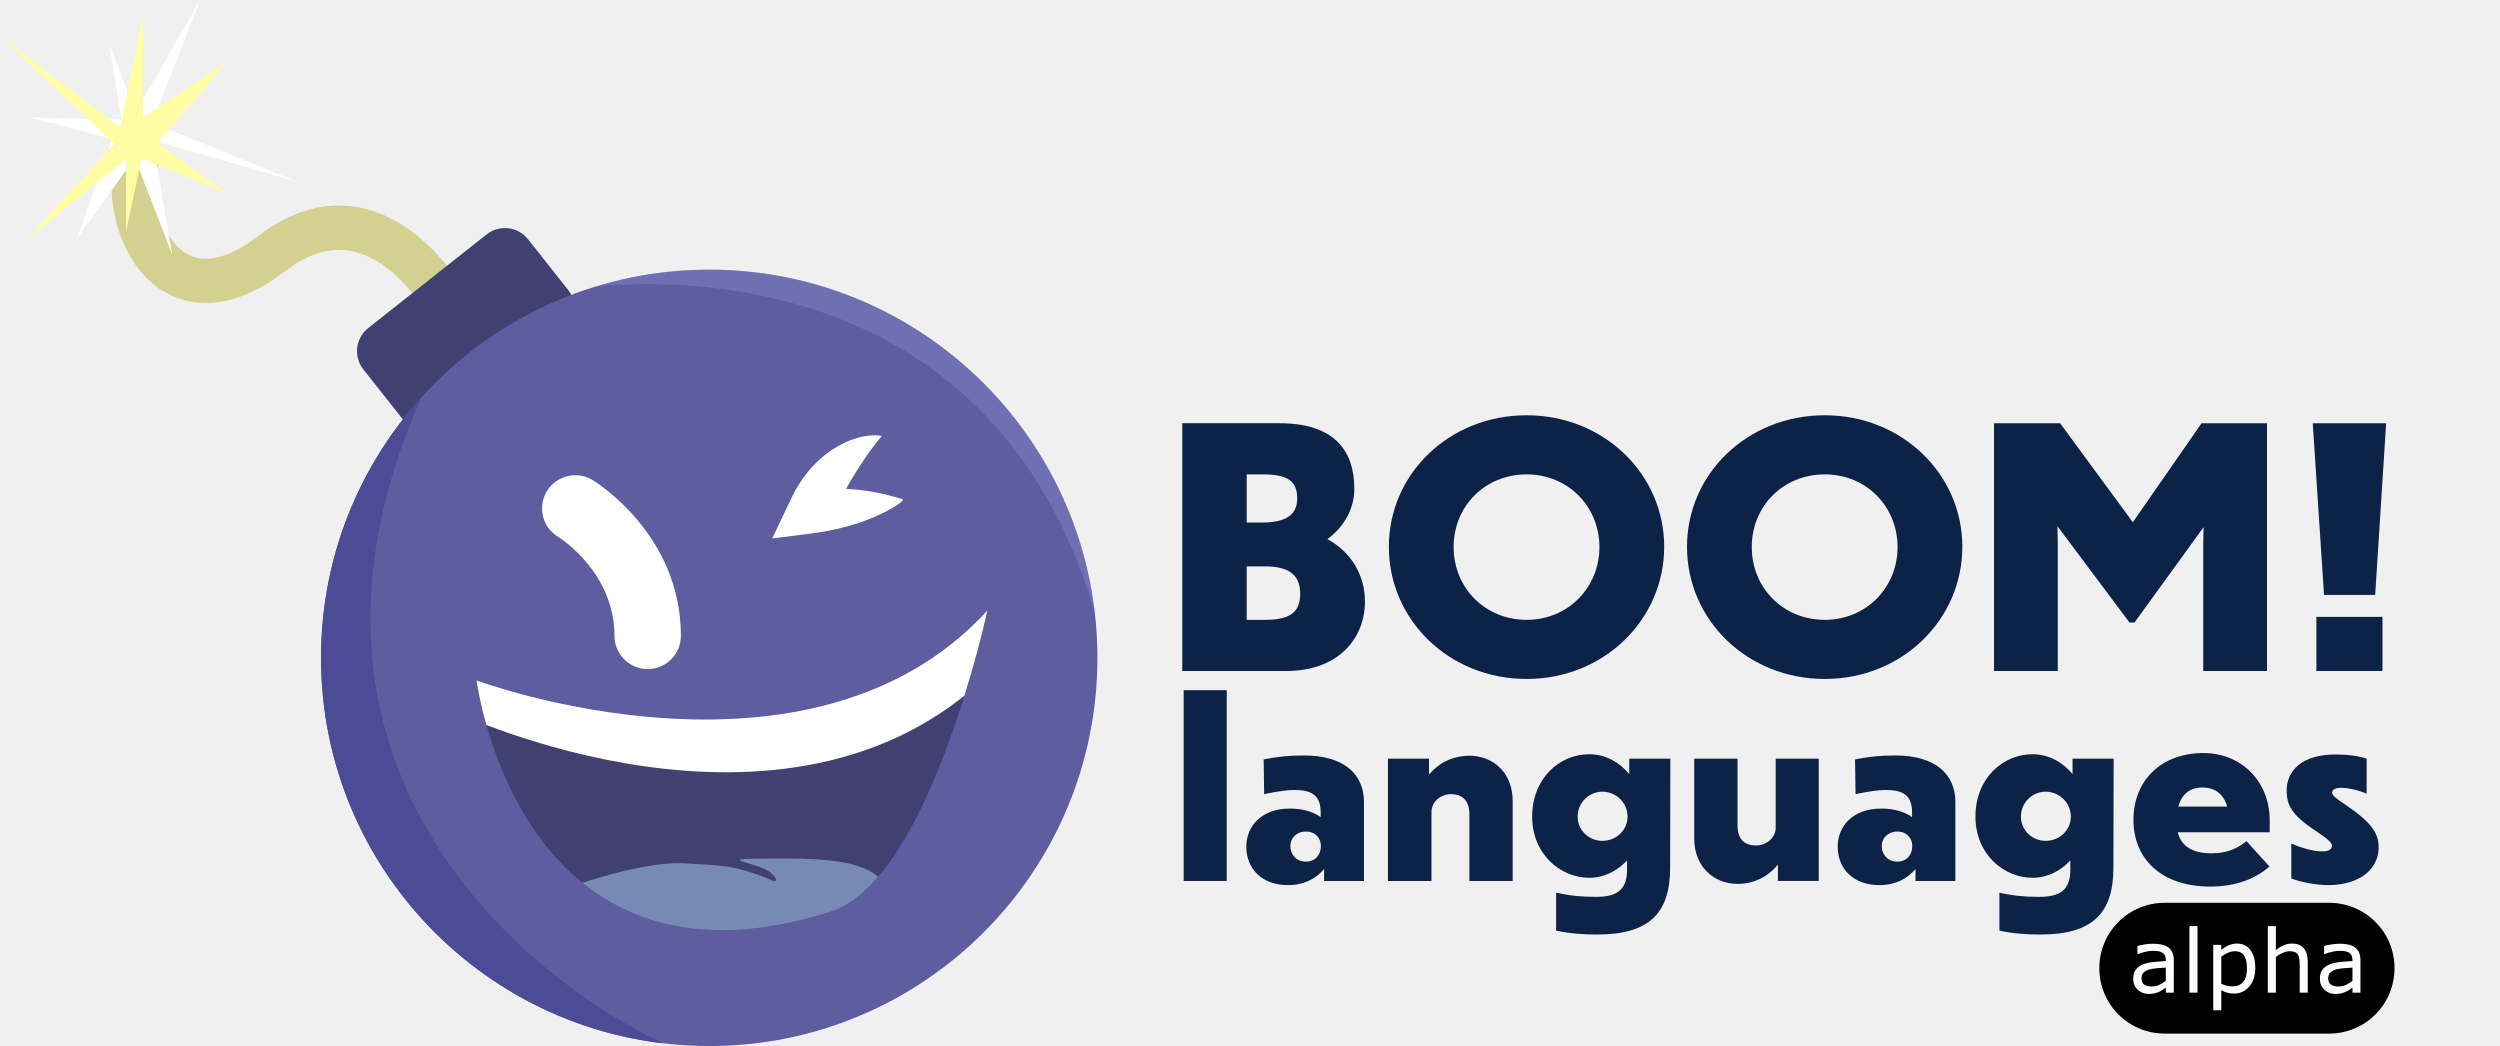
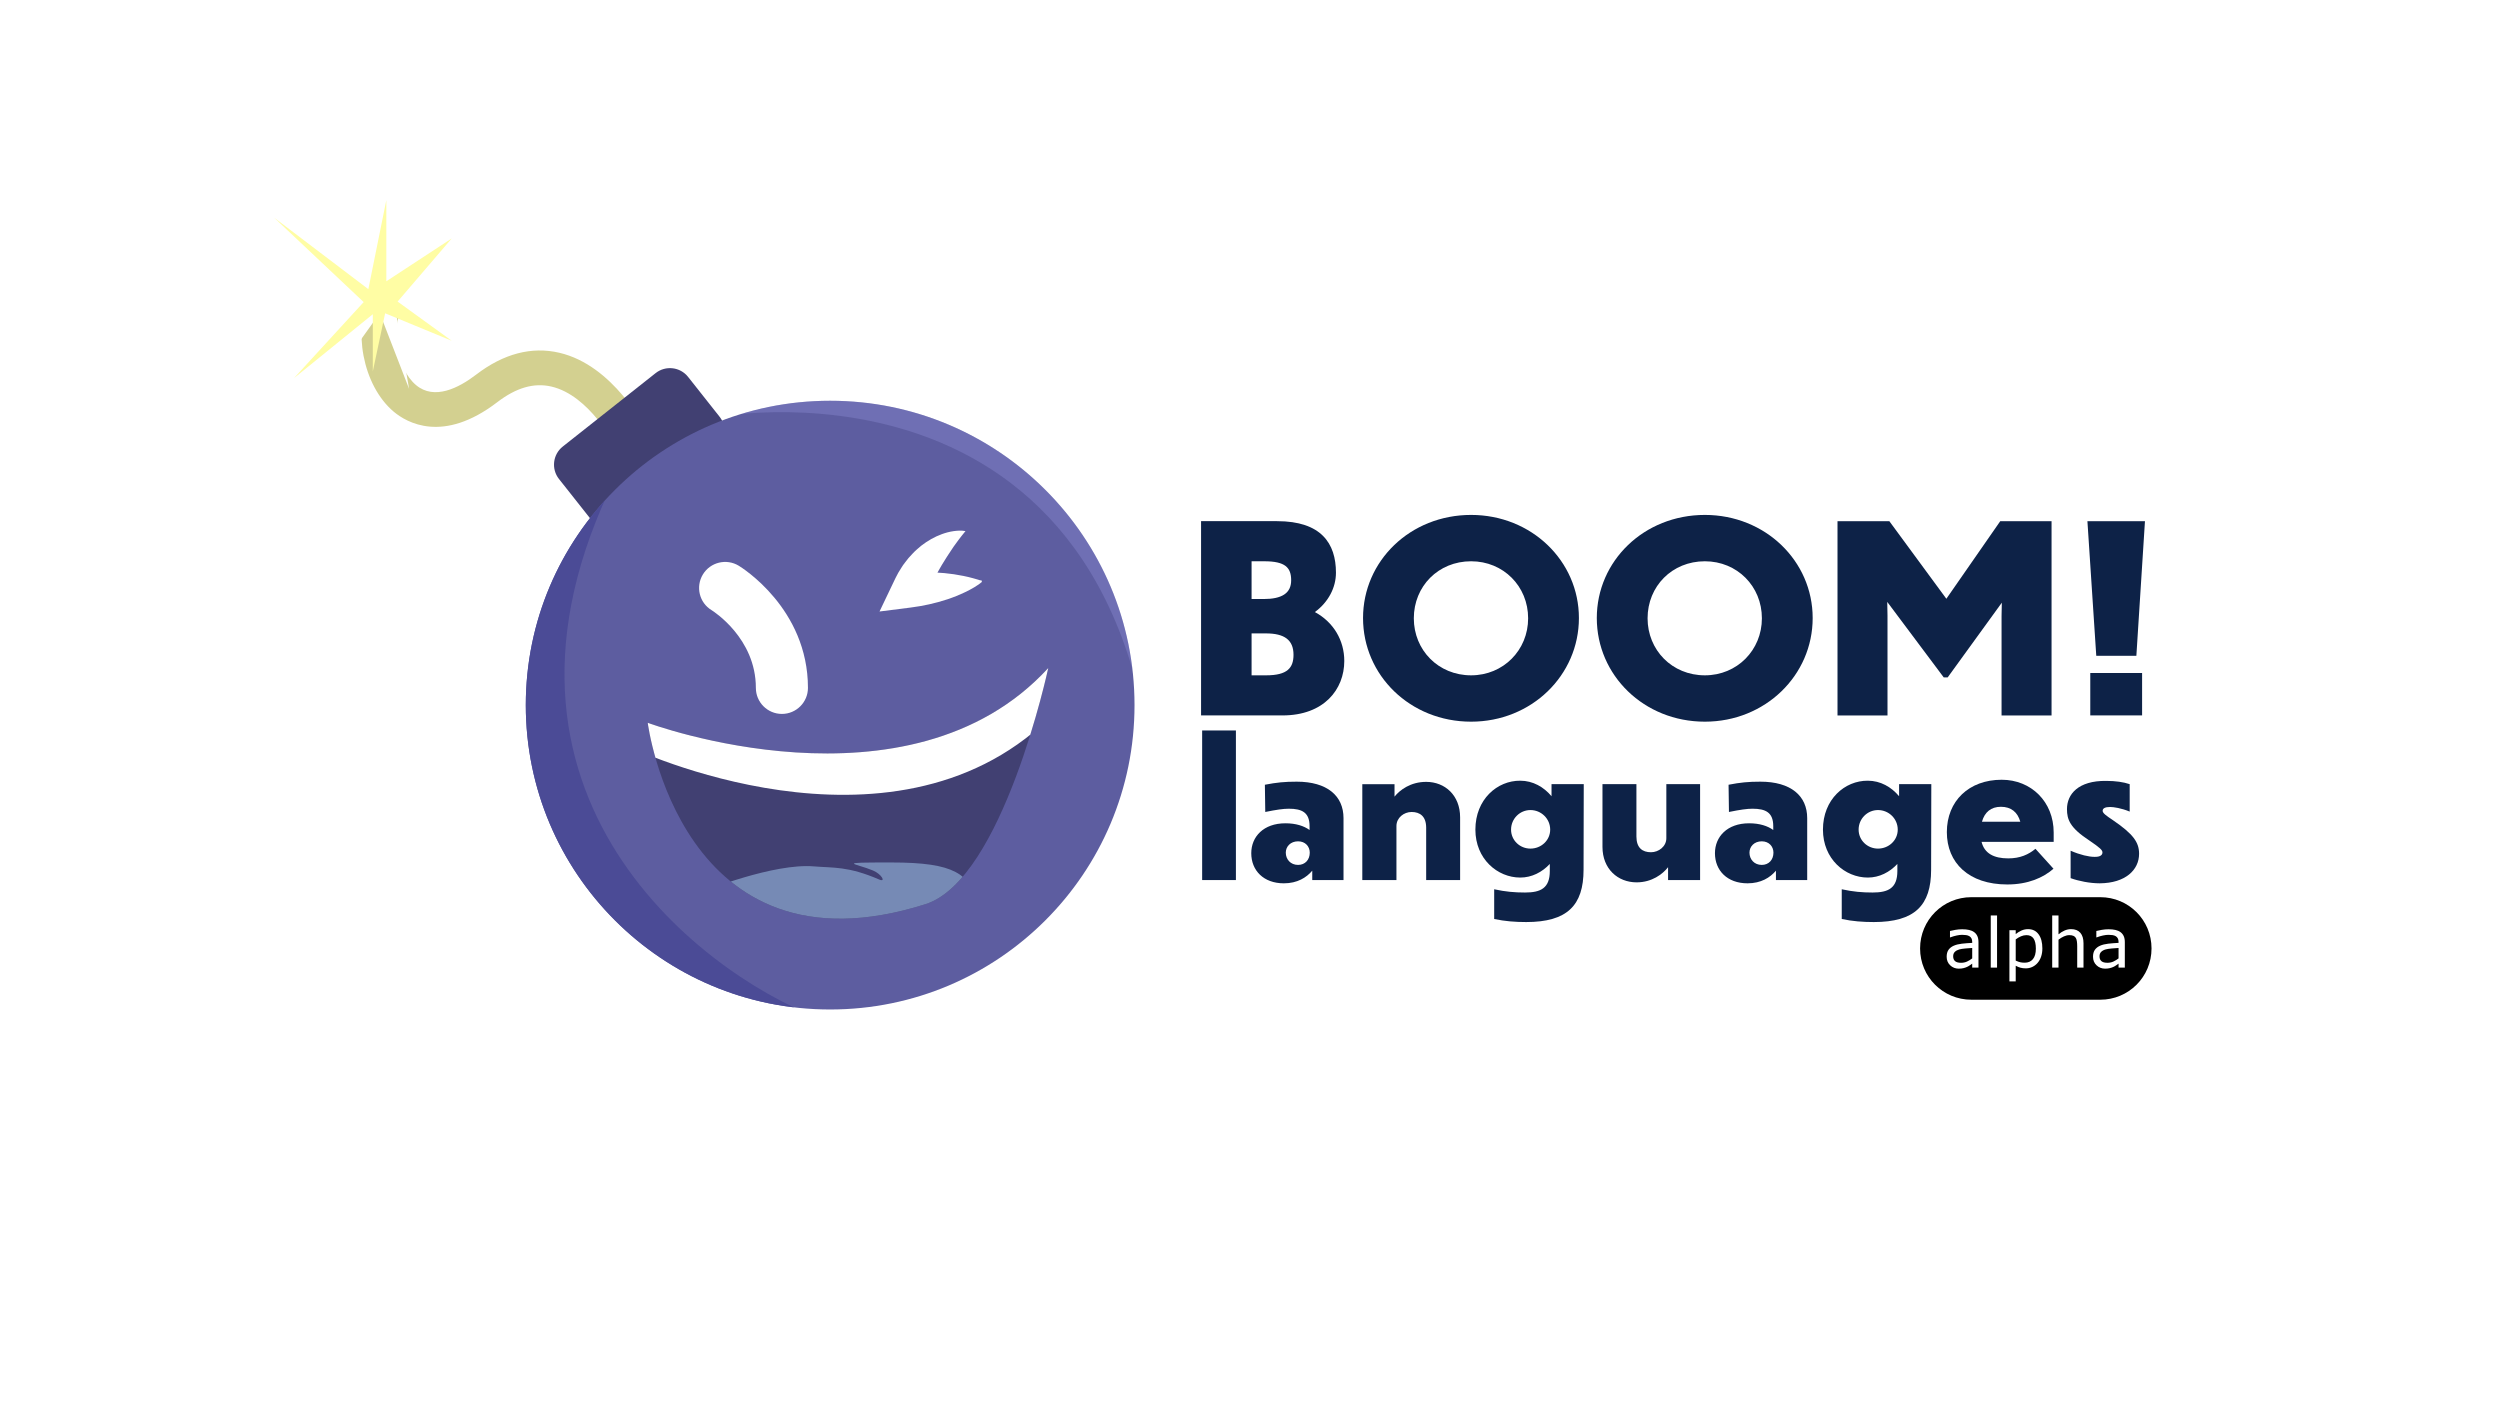
- <svg xmlns="http://www.w3.org/2000/svg" width="1505.4" height="629.85" version="1.1" viewBox="0 0 1505.4 629.85" xml:space="preserve">
-   <defs>
+ <svg xmlns="http://www.w3.org/2000/svg" width="1920" height="1080" version="1.1" viewBox="0 0 1920 1080" xml:space="preserve" id="svg46">
+   <defs id="defs7">
    <clipPath id="clipPath18">
-       <path d="m0 1080h1920v-1080h-1920z" />
+       <path d="M 0,1080 H 1920 V 0 H 0 Z" id="path1" />
    </clipPath>
    <clipPath id="clipPath42">
-       <path d="m460.63 520.64c0-96.828 78.495-175.32 175.32-175.32 96.83 0 175.32 78.495 175.32 175.32 0 96.83-78.495 175.33-175.32 175.33-96.829 0-175.32-78.496-175.32-175.33" />
+       <path d="m 460.63,520.64 c 0,-96.828 78.495,-175.32 175.32,-175.32 96.83,0 175.32,78.495 175.32,175.32 0,96.83 -78.495,175.33 -175.32,175.33 -96.829,0 -175.32,-78.496 -175.32,-175.33" id="path2" />
    </clipPath>
    <clipPath id="clipPath54">
-       <path d="m460.63 520.64c0-96.828 78.495-175.32 175.32-175.32 96.83 0 175.32 78.495 175.32 175.32 0 96.83-78.495 175.33-175.32 175.33-96.829 0-175.32-78.496-175.32-175.33" />
+       <path d="m 460.63,520.64 c 0,-96.828 78.495,-175.32 175.32,-175.32 96.83,0 175.32,78.495 175.32,175.32 0,96.83 -78.495,175.33 -175.32,175.33 -96.829,0 -175.32,-78.496 -175.32,-175.33" id="path3" />
    </clipPath>
    <clipPath id="clipPath62">
-       <path d="m572.25 734.76h309.6v-398.34h-309.6z" />
+       <path d="m 572.25,734.76 h 309.6 V 336.42 h -309.6 z" id="path4" />
    </clipPath>
    <clipPath id="clipPath78">
-       <path d="m0 1080h1920v-1080h-1920z" />
+       <path d="M 0,1080 H 1920 V 0 H 0 Z" id="path5" />
    </clipPath>
    <clipPath id="clipPath106">
-       <path d="m530.87 510.46s18.952-149.19 159.98-104.48c44.62 14.147 70.739 136.04 70.739 136.04-80.329-87.608-230.72-31.56-230.72-31.56" />
+       <path d="m 530.87,510.46 c 0,0 18.952,-149.19 159.98,-104.48 44.62,14.147 70.739,136.04 70.739,136.04 -80.329,-87.608 -230.72,-31.56 -230.72,-31.56" id="path6" />
    </clipPath>
    <clipPath id="clipPath122">
-       <path d="m0 1080h1920v-1080h-1920z" />
+       <path d="M 0,1080 H 1920 V 0 H 0 Z" id="path7" />
    </clipPath>
  </defs>
-   <g transform="matrix(1.3333 0 0 -1.3333 -420.85 1090.3)">
-     <g clip-path="url(#clipPath18)">
-       <g transform="translate(1382 651.33)">
-         <path d="m0 0h-765.2c-34.631 0-62.705-28.075-62.705-62.706v-145.68c0-34.632 28.074-62.706 62.705-62.706h765.2c34.632 0 62.706 28.074 62.706 62.706v145.68c0 34.631-28.074 62.706-62.706 62.706" fill-opacity="0" />
+   <rect style="fill:#ffffff;stroke-width:12" id="rect1" width="1960.37" height="1126.506" x="-19.329" y="-25.62" />
+   <g transform="matrix(1.3333,0,0,-1.3333,-210.3546,1235.702)" id="g46">
+     <g clip-path="url(#clipPath18)" id="g12">
+       <g transform="translate(1382,651.33)" id="g8">
+         <path d="m 0,0 h -765.2 c -34.631,0 -62.705,-28.075 -62.705,-62.706 v -145.68 c 0,-34.632 28.074,-62.706 62.705,-62.706 H 0 c 34.632,0 62.706,28.074 62.706,62.706 v 145.68 C 62.706,-28.075 34.632,0 0,0" fill-opacity="0" id="path8" />
      </g>
-       <g transform="translate(512.04 670.05)">
-         <path d="m0 0c-0.144 0.289-14.627 28.976-36.668 34.087-10.033 2.326-20.237-0.624-31.195-9.02-31.231-23.931-52.116-11.771-59.646-5.432-17.815 14.998-24.053 47.723-13.087 68.659l17.717-9.28c-5.95-11.359-3.258-34.39 8.251-44.079 10.539-8.872 24.632-1.631 34.601 6.007 15.81 12.113 31.952 16.353 47.976 12.605 31.277-7.319 49.238-43.176 49.988-44.699z" fill="#d3d090" />
+       <g transform="translate(512.04,670.05)" id="g9">
+         <path d="m 0,0 c -0.144,0.289 -14.627,28.976 -36.668,34.087 -10.033,2.326 -20.237,-0.624 -31.195,-9.02 -31.231,-23.931 -52.116,-11.771 -59.646,-5.432 -17.815,14.998 -24.053,47.723 -13.087,68.659 l 17.717,-9.28 c -5.95,-11.359 -3.258,-34.39 8.251,-44.079 10.539,-8.872 24.632,-1.631 34.601,6.007 15.81,12.113 31.952,16.353 47.976,12.605 C -0.774,46.228 17.187,10.371 17.937,8.848 Z" fill="#d3d090" id="path9" />
      </g>
-       <g transform="translate(535.42 711.88)">
-         <path d="m0 0-53.479-42.294c-5.766-4.56-6.744-12.932-2.184-18.699l18.126-22.919c4.561-5.767 12.933-6.744 18.699-2.184l53.479 42.294c5.766 4.561 6.744 12.932 2.183 18.698l-18.126 22.92c-4.56 5.767-12.931 6.744-18.698 2.184" fill="#414072" />
+       <g transform="translate(535.42,711.88)" id="g10">
+         <path d="m 0,0 -53.479,-42.294 c -5.766,-4.56 -6.744,-12.932 -2.184,-18.699 l 18.126,-22.919 c 4.561,-5.767 12.933,-6.744 18.699,-2.184 l 53.479,42.294 c 5.766,4.561 6.744,12.932 2.183,18.698 L 18.698,-2.184 C 14.138,3.583 5.767,4.56 0,0" fill="#414072" id="path10" />
      </g>
-       <g transform="translate(811.27 520.64)">
-         <path d="m0 0c0 96.83-78.495 175.32-175.32 175.32-96.829 0-175.32-78.495-175.32-175.32 0-96.829 78.495-175.32 175.32-175.32 96.83 0 175.32 78.495 175.32 175.32" fill="#5d5da0" />
+       <g transform="translate(811.27,520.64)" id="g11">
+         <path d="m 0,0 c 0,96.83 -78.495,175.32 -175.32,175.32 -96.829,0 -175.32,-78.495 -175.32,-175.32 0,-96.829 78.495,-175.32 175.32,-175.32 C -78.49,-175.32 0,-96.825 0,0" fill="#5d5da0" id="path11" />
      </g>
    </g>
-     <g clip-path="url(#clipPath42)">
-       <g transform="translate(494.46 653.54)">
-         <path d="m0 0c-117.04-109.99-431.76-467.3 138.86-327.86 6.703 1.638 7.109 11.03 0.564 13.212-61.586 20.531-210.14 122.76-125.54 304.6 4.05 8.705-6.889 16.621-13.886 10.046" fill="#4b4b96" />
+     <g clip-path="url(#clipPath42)" id="g14">
+       <g transform="translate(494.46,653.54)" id="g13">
+         <path d="m 0,0 c -117.04,-109.99 -431.76,-467.3 138.86,-327.86 6.703,1.638 7.109,11.03 0.564,13.212 -61.586,20.531 -210.14,122.76 -125.54,304.6 4.05,8.705 -6.889,16.621 -13.886,10.046" fill="#4b4b96" id="path12" />
      </g>
    </g>
-     <g clip-path="url(#clipPath54)">
-       <g clip-path="url(#clipPath62)" opacity=".25">
-         <g transform="translate(572.25 686.78)">
-           <path d="m0 0s254.64 47.327 251.92-260.12c-2.72-307.44 57.68 269.3 57.68 269.3s-240.47 93.128-309.6-9.186" fill="#a5a5ef" />
+     <g clip-path="url(#clipPath54)" id="g17">
+       <g clip-path="url(#clipPath62)" opacity="0.25" id="g16">
+         <g transform="translate(572.25,686.78)" id="g15">
+           <path d="M 0,0 C 0,0 254.64,47.327 251.92,-260.12 249.2,-567.56 309.6,9.18 309.6,9.18 309.6,9.18 69.13,102.308 0,-0.006" fill="#a5a5ef" id="path14" />
        </g>
      </g>
    </g>
-     <g clip-path="url(#clipPath78)">
-       <g transform="translate(384.36 762.29)">
-         <path d="m0 0 21.631 55.415-29.061-50.799-11.914 30.74 5.484-33.809-41.476 0.896 37.221-9.789-15.922-45.169 26.201 36.618 16.895-43.594-8.874 51.577 65.517-18.8z" fill="#fff" />
+     <g clip-path="url(#clipPath78)" id="g23">
+       <g transform="translate(384.36,762.29)" id="g18">
+         <path d="M 0,0 21.631,55.415 -7.43,4.616 l -11.914,30.74 5.484,-33.809 -41.476,0.896 37.221,-9.789 -15.922,-45.169 26.201,36.618 16.895,-43.594 -8.874,51.577 65.517,-18.8 z" fill="#ffffff" id="path17" />
      </g>
-       <g transform="translate(367.25 752.79)">
-         <path d="m0 0-40.195-43.853 45.455 36.864v-32.968l7.105 33.506 38.349-15.824-31.169 22.578 31.169 36.364-37.662-24.676v46.754l-10.364-51.299-54.296 41.206z" fill="#fffda4" />
+       <g transform="translate(367.25,752.79)" id="g19">
+         <path d="M 0,0 -40.195,-43.853 5.26,-6.989 V -39.957 L 12.365,-6.451 50.714,-22.275 19.545,0.303 50.714,36.667 13.052,11.991 V 58.745 L 2.688,7.446 -51.608,48.652 Z" fill="#fffda4" id="path18" />
      </g>
-       <g transform="translate(608.16 515.57)">
-         <path d="m0 0c-8.284 0-15 6.716-15 15 0 28.571-24.446 44.106-25.487 44.753-7.09 4.285-9.325 13.482-5.04 20.572 4.285 7.091 13.546 9.341 20.636 5.055 1.629-0.984 39.891-24.632 39.891-70.38 0-8.284-6.716-15-15-15" fill="#fff" />
+       <g transform="translate(608.16,515.57)" id="g20">
+         <path d="m 0,0 c -8.284,0 -15,6.716 -15,15 0,28.571 -24.446,44.106 -25.487,44.753 -7.09,4.285 -9.325,13.482 -5.04,20.572 4.285,7.091 13.546,9.341 20.636,5.055 C -23.262,84.396 15,60.748 15,15 15,6.716 8.284,0 0,0" fill="#ffffff" id="path19" />
      </g>
-       <g transform="translate(713.91 620.88)">
-         <path d="m0 0c-1.495-1.776-2.781-3.464-4.034-5.104-0.608-0.848-1.233-1.615-1.793-2.467l-0.873-1.19c-0.279-0.409-0.54-0.837-0.825-1.223-2.194-3.209-4.165-6.331-6.038-9.411-0.869-1.612-1.846-3.073-2.661-4.674-0.426-0.783-0.889-1.526-1.302-2.311-0.41-0.79-0.806-1.583-1.239-2.348-0.879-1.517-1.574-3.174-2.438-4.704-0.781-1.59-1.524-3.214-2.355-4.787l-10.148 14.017c7.092 0.621 14.276 0.668 21.522 6e-3 3.624-0.327 7.273-0.872 10.946-1.619 1.837-0.378 3.679-0.8 5.532-1.314 0.923-0.236 1.856-0.527 2.778-0.793 0.445-0.151 0.959-0.265 1.299-0.412 5e-3 -0.014 0.035-0.018 9e-3 -0.046-3e-3 -0.012-4e-3 -0.016-0.066-0.072-0.031-0.033-0.022-0.026-0.077-0.095-0.081-0.101-0.13-0.248-0.127-0.374-0.022-0.16 0.096-0.397 0.188-0.466 0.035-0.032 0.076-0.06 0.119-0.081 0.108-0.046 0.061-0.014 0.099-0.022 0.037 6e-3 8e-3 0.027 0.01 0.042-0.051 0.072-0.16 0.135-0.257 0.206-0.205 0.14-0.428 0.272-0.651 0.402 0.225 0.129 0.449 0.257 0.692 0.374 0.125 0.058 0.24 0.109 0.409 0.144 0.057 3e-3 0.085 0.016 0.175 4e-3 0.063-0.018 0.045 0.01 0.175-0.053 0.055-0.028 0.108-0.064 0.154-0.104 0.101-0.08 0.222-0.332 0.207-0.504-3e-3 -0.138-0.059-0.297-0.146-0.411-0.064-0.08-0.067-0.08-0.108-0.122l-0.138-0.115-0.144-0.113c-0.512-0.424-0.886-0.679-1.319-0.997-0.84-0.578-1.678-1.134-2.525-1.626-1.689-1.023-3.396-1.909-5.109-2.739-3.428-1.647-6.887-3.036-10.372-4.19-6.975-2.309-14.018-3.837-21.16-4.744l-17.93-2.276 7.781 16.293c0.97 2.032 1.915 4.075 3.029 6.041 0.59 0.97 1.173 1.943 1.791 2.894l0.916 1.43 1.026 1.369c0.682 0.915 1.398 1.803 2.103 2.694 0.725 0.877 1.539 1.698 2.314 2.534 1.531 1.683 3.329 3.161 5.06 4.63 3.64 2.803 7.637 5.147 11.955 6.697 2.141 0.792 4.379 1.364 6.646 1.702 2.265 0.322 4.592 0.458 6.9 0.028" fill="#fff" />
+       <g transform="translate(713.91,620.88)" id="g21">
+         <path d="M 0,0 C -1.495,-1.776 -2.781,-3.464 -4.034,-5.104 -4.642,-5.952 -5.267,-6.719 -5.827,-7.571 L -6.7,-8.761 c -0.279,-0.409 -0.54,-0.837 -0.825,-1.223 -2.194,-3.209 -4.165,-6.331 -6.038,-9.411 -0.869,-1.612 -1.846,-3.073 -2.661,-4.674 -0.426,-0.783 -0.889,-1.526 -1.302,-2.311 -0.41,-0.79 -0.806,-1.583 -1.239,-2.348 -0.879,-1.517 -1.574,-3.174 -2.438,-4.704 -0.781,-1.59 -1.524,-3.214 -2.355,-4.787 l -10.148,14.017 c 7.092,0.621 14.276,0.668 21.522,0.006 3.624,-0.327 7.273,-0.872 10.946,-1.619 1.837,-0.378 3.679,-0.8 5.532,-1.314 0.923,-0.236 1.856,-0.527 2.778,-0.793 0.445,-0.151 0.959,-0.265 1.299,-0.412 0.005,-0.014 0.035,-0.018 0.009,-0.046 -0.003,-0.012 -0.004,-0.016 -0.066,-0.072 -0.031,-0.033 -0.022,-0.026 -0.077,-0.095 -0.081,-0.101 -0.13,-0.248 -0.127,-0.374 -0.022,-0.16 0.096,-0.397 0.188,-0.466 0.035,-0.032 0.076,-0.06 0.119,-0.081 0.108,-0.046 0.061,-0.014 0.099,-0.022 0.037,0.006 0.008,0.027 0.01,0.042 -0.051,0.072 -0.16,0.135 -0.257,0.206 -0.205,0.14 -0.428,0.272 -0.651,0.402 0.225,0.129 0.449,0.257 0.692,0.374 0.125,0.058 0.24,0.109 0.409,0.144 0.057,0.003 0.085,0.016 0.175,0.004 0.063,-0.018 0.045,0.01 0.175,-0.053 0.055,-0.028 0.108,-0.064 0.154,-0.104 0.101,-0.08 0.222,-0.332 0.207,-0.504 C 9.427,-29.117 9.371,-29.276 9.284,-29.39 9.22,-29.47 9.217,-29.47 9.176,-29.512 L 9.038,-29.627 8.894,-29.74 c -0.512,-0.424 -0.886,-0.679 -1.319,-0.997 -0.84,-0.578 -1.678,-1.134 -2.525,-1.626 -1.689,-1.023 -3.396,-1.909 -5.109,-2.739 -3.428,-1.647 -6.887,-3.036 -10.372,-4.19 -6.975,-2.309 -14.018,-3.837 -21.16,-4.744 l -17.93,-2.276 7.781,16.293 c 0.97,2.032 1.915,4.075 3.029,6.041 0.59,0.97 1.173,1.943 1.791,2.894 l 0.916,1.43 1.026,1.369 c 0.682,0.915 1.398,1.803 2.103,2.694 0.725,0.877 1.539,1.698 2.314,2.534 1.531,1.683 3.329,3.161 5.06,4.63 3.64,2.803 7.637,5.147 11.955,6.697 2.141,0.792 4.379,1.364 6.646,1.702 C -4.635,0.294 -2.308,0.43 0,0" fill="#ffffff" id="path20" />
      </g>
-       <g transform="translate(530.87 510.46)">
-         <path d="m 0,0 c 0,0 150.39,-56.048 230.718,31.56 0,0 -26.119,-121.889 -70.739,-136.037 C 18.951,-149.193 0,0 0,0" fill="#414072" />
+       <g transform="translate(530.87,510.46)" id="g22">
+         <path d="m 0,0 c 0,0 150.39,-56.048 230.718,31.56 0,0 -26.119,-121.889 -70.739,-136.037 C 18.951,-149.193 0,0 0,0" fill="#414072" id="path21" />
      </g>
    </g>
-     <g clip-path="url(#clipPath106)">
-       <g transform="translate(521 496.31)">
-         <path d="m0 0s149.17-71.283 240.59 16.324l5.442 46.707-254.66-28.771z" fill="#fff" />
+     <g clip-path="url(#clipPath106)" id="g26">
+       <g transform="translate(521,496.31)" id="g24">
+         <path d="M 0,0 C 0,0 149.17,-71.283 240.59,16.324 L 246.032,63.031 -8.628,34.26 Z" fill="#ffffff" id="path23" />
      </g>
-       <g transform="translate(563.52 413.6)">
-         <path d="m0 0s39.94 16.123 63.122 14.147c11.058-0.942 19.588 0.212 37.569-7.571 4.037-1.748 1.438 3.079-3.55 5.19-10.114 4.277-22.669 4.642 10.378 4.642 37.4 0 44.292-6.613 51.641-24.026s-140.33-43.554-159.16 7.618" fill="#768ab5" />
+       <g transform="translate(563.52,413.6)" id="g25">
+         <path d="m 0,0 c 0,0 39.94,16.123 63.122,14.147 11.058,-0.942 19.588,0.212 37.569,-7.571 4.037,-1.748 1.438,3.079 -3.55,5.19 -10.114,4.277 -22.669,4.642 10.378,4.642 37.4,0 44.292,-6.613 51.641,-24.026 C 166.509,-25.031 18.83,-51.172 0,0" fill="#768ab5" id="path24" />
      </g>
    </g>
-     <g clip-path="url(#clipPath122)">
-       <g transform="translate(878.7 561.95)">
-         <path d="m0 0v-24.149h8.4c12.299 0 15.749 4.35 15.749 11.85 0 8.549-5.25 12.299-15.899 12.299zm0 41.548v-21.749h6.9c10.499 0 15.9 3.3 15.9 10.8 0 7.349-3.45 10.949-15.45 10.949zm17.85-88.796h-46.949v111.9h43.799c25.349 0 33.899-12.749 33.899-29.698 0-8.55-4.35-16.949-12.15-22.65 10.799-5.849 16.949-16.349 16.949-28.198 0-16.35-11.7-31.349-35.548-31.349" fill="#0d2247" />
+     <g clip-path="url(#clipPath122)" id="g40">
+       <g transform="translate(878.7,561.95)" id="g27">
+         <path d="m 0,0 v -24.149 h 8.4 c 12.299,0 15.749,4.35 15.749,11.85 C 24.149,-3.75 18.899,0 8.25,0 Z M 0,41.548 V 19.799 h 6.9 c 10.499,0 15.9,3.3 15.9,10.8 0,7.349 -3.45,10.949 -15.45,10.949 z m 17.85,-88.796 h -46.949 v 111.9 H 14.7 c 25.349,0 33.899,-12.749 33.899,-29.698 0,-8.55 -4.35,-16.949 -12.15,-22.65 10.799,-5.849 16.949,-16.349 16.949,-28.198 0,-16.35 -11.7,-31.349 -35.548,-31.349" fill="#0d2247" id="path26" />
      </g>
-       <g transform="translate(972.15 570.65)">
-         <path d="m0 0c0-18.299 14.099-32.849 32.998-32.849 18.6 0 32.849 14.55 32.849 32.849 0 18.449-14.249 32.849-32.849 32.849-18.899 0-32.998-14.4-32.998-32.849m95.096 0.15c0-32.999-27.299-59.697-62.098-59.697-35.099 0-62.247 26.698-62.247 59.697 0 32.849 27.148 59.397 62.247 59.397 34.799 0 62.098-26.548 62.098-59.397" fill="#0d2247" />
+       <g transform="translate(972.15,570.65)" id="g28">
+         <path d="m 0,0 c 0,-18.299 14.099,-32.849 32.998,-32.849 18.6,0 32.849,14.55 32.849,32.849 0,18.449 -14.249,32.849 -32.849,32.849 C 14.099,32.849 0,18.449 0,0 m 95.096,0.15 c 0,-32.999 -27.299,-59.697 -62.098,-59.697 -35.099,0 -62.247,26.698 -62.247,59.697 0,32.849 27.148,59.397 62.247,59.397 34.799,0 62.098,-26.548 62.098,-59.397" fill="#0d2247" id="path27" />
      </g>
-       <g transform="translate(1106.8 570.65)">
-         <path d="m0 0c0-18.299 14.099-32.849 32.998-32.849 18.6 0 32.849 14.55 32.849 32.849 0 18.449-14.249 32.849-32.849 32.849-18.899 0-32.998-14.4-32.998-32.849m95.096 0.15c0-32.999-27.299-59.697-62.098-59.697-35.099 0-62.247 26.698-62.247 59.697 0 32.849 27.148 59.397 62.247 59.397 34.799 0 62.098-26.548 62.098-59.397" fill="#0d2247" />
+       <g transform="translate(1106.8,570.65)" id="g29">
+         <path d="m 0,0 c 0,-18.299 14.099,-32.849 32.998,-32.849 18.6,0 32.849,14.55 32.849,32.849 0,18.449 -14.249,32.849 -32.849,32.849 C 14.099,32.849 0,18.449 0,0 m 95.096,0.15 c 0,-32.999 -27.299,-59.697 -62.098,-59.697 -35.099,0 -62.247,26.698 -62.247,59.697 0,32.849 27.148,59.397 62.247,59.397 34.799,0 62.098,-26.548 62.098,-59.397" fill="#0d2247" id="path28" />
      </g>
-       <g transform="translate(1245 514.7)">
-         <path d="m0 0h-28.799v111.9h29.849l32.848-44.698 31.049 44.698h29.549v-111.9h-28.799v57.297l0.151 7.65-31.2-43.049h-2.25l-32.547 43.499 0.149-7.95z" fill="#0d2247" />
+       <g transform="translate(1245,514.7)" id="g30">
+         <path d="M 0,0 H -28.799 V 111.9 H 1.05 L 33.898,67.202 64.947,111.9 H 94.496 V 0 H 65.697 v 57.297 l 0.151,7.65 -31.2,-43.049 h -2.25 L -0.149,65.397 0,57.447 Z" fill="#0d2247" id="path29" />
      </g>
-       <path d="m1361.8 539.15h29.849v-24.449h-29.849zm3.45 9.899-5.1 77.547h33.149l-4.95-77.547z" fill="#0d2247" />
-       <path d="m869.67 419.87h-19.443v86.169h19.443z" fill="#0d2247" />
-       <g transform="translate(912.21 435.67)">
-         <path d="m0 0c0 3.535-2.541 6.518-6.739 6.518-4.308 0-7.07-2.983-7.07-6.518 0-3.866 2.762-7.07 7.07-7.07 4.088 0 6.739 2.982 6.739 7.07m1.437-10.385c-3.315-3.976-8.618-7.291-16.351-7.291-11.71 0-18.78 7.402-18.78 17.345 0 9.5 7.07 17.233 19.664 17.233 6.076 0 10.716-1.547 13.92-3.867v2.21c0 7.844-4.309 10.053-11.932 10.053-3.203 0-7.07-0.552-13.588-1.878l-0.221 15.687c6.85 1.326 11.379 1.768 18.339 1.768 17.565 0 26.955-8.175 26.955-20.99v-35.683h-18.006z" fill="#0d2247" />
+       <path d="m 1361.8,539.15 h 29.849 V 514.701 H 1361.8 Z m 3.45,9.899 -5.1,77.547 h 33.149 l -4.95,-77.547 z" fill="#0d2247" id="path30" />
+       <path d="m 869.67,419.87 h -19.443 v 86.169 h 19.443 z" fill="#0d2247" id="path31" />
+       <g transform="translate(912.21,435.67)" id="g32">
+         <path d="m 0,0 c 0,3.535 -2.541,6.518 -6.739,6.518 -4.308,0 -7.07,-2.983 -7.07,-6.518 0,-3.866 2.762,-7.07 7.07,-7.07 C -2.651,-7.07 0,-4.088 0,0 m 1.437,-10.385 c -3.315,-3.976 -8.618,-7.291 -16.351,-7.291 -11.71,0 -18.78,7.402 -18.78,17.345 0,9.5 7.07,17.233 19.664,17.233 6.076,0 10.716,-1.547 13.92,-3.867 v 2.21 c 0,7.844 -4.309,10.053 -11.932,10.053 -3.203,0 -7.07,-0.552 -13.588,-1.878 l -0.221,15.687 c 6.85,1.326 11.379,1.768 18.339,1.768 17.565,0 26.955,-8.175 26.955,-20.99 V -15.798 H 1.437 Z" fill="#0d2247" id="path32" />
      </g>
-       <g transform="translate(962.14 419.87)">
-         <path d="m0 0h-19.664v55.236h18.56v-7.18c3.093 3.867 9.28 8.507 18.228 8.507 10.826 0 19.554-7.734 19.554-20.438v-36.125h-19.554v30.159c0 6.518-3.535 9.059-8.396 9.059-4.419 0-8.728-3.315-8.728-8.065z" fill="#0d2247" />
+       <g transform="translate(962.14,419.87)" id="g33">
+         <path d="m 0,0 h -19.664 v 55.236 h 18.56 v -7.18 c 3.093,3.867 9.28,8.507 18.228,8.507 10.826,0 19.554,-7.734 19.554,-20.438 V 0 H 17.124 v 30.159 c 0,6.518 -3.535,9.059 -8.396,9.059 C 4.309,39.218 0,35.903 0,31.153 Z" fill="#0d2247" id="path33" />
      </g>
-       <g transform="translate(1050.7 448.93)">
-         <path d="m0 0c0 6.297-5.192 11.268-11.379 11.268-6.076 0-11.158-4.971-11.158-11.268 0-6.187 5.082-10.938 11.158-10.938 6.187 0 11.379 4.751 11.379 10.938m-13.81-53.248c-6.296 0-12.262 0.441-18.449 1.768v17.123c6.519-1.437 11.822-1.878 17.786-1.878 9.06 0 14.252 2.541 14.252 12.373v4.087c-4.419-4.75-10.384-7.843-17.013-7.843-13.147 0-25.851 10.716-25.851 27.618 0 17.454 12.594 28.281 25.851 28.171 7.292 0 13.588-3.647 18.007-8.949v6.96h18.56c0-14.803-0.11-42.753-0.11-49.271 0-20.659-9.501-30.159-33.033-30.159" fill="#0d2247" />
+       <g transform="translate(1050.7,448.93)" id="g34">
+         <path d="m 0,0 c 0,6.297 -5.192,11.268 -11.379,11.268 -6.076,0 -11.158,-4.971 -11.158,-11.268 0,-6.187 5.082,-10.938 11.158,-10.938 C -5.192,-10.938 0,-6.187 0,0 m -13.81,-53.248 c -6.296,0 -12.262,0.441 -18.449,1.768 v 17.123 c 6.519,-1.437 11.822,-1.878 17.786,-1.878 9.06,0 14.252,2.541 14.252,12.373 v 4.087 c -4.419,-4.75 -10.384,-7.843 -17.013,-7.843 -13.147,0 -25.851,10.716 -25.851,27.618 0,17.454 12.594,28.281 25.851,28.171 7.292,0 13.588,-3.647 18.007,-8.949 v 6.96 h 18.56 c 0,-14.803 -0.11,-42.753 -0.11,-49.271 0,-20.659 -9.501,-30.159 -33.033,-30.159" fill="#0d2247" id="path34" />
      </g>
-       <g transform="translate(1118.6 427.28)">
-         <path d="m0 0c-3.094-3.977-9.28-8.728-18.118-8.728-10.826 0-19.664 7.734-19.664 20.439v36.124h19.553v-30.159c0-6.518 3.425-9.059 8.397-9.059 4.419 0 8.838 3.315 8.838 8.065v31.153h19.443v-55.236h-18.449z" fill="#0d2247" />
+       <g transform="translate(1118.6,427.28)" id="g35">
+         <path d="m 0,0 c -3.094,-3.977 -9.28,-8.728 -18.118,-8.728 -10.826,0 -19.664,7.734 -19.664,20.439 v 36.124 h 19.553 V 17.676 c 0,-6.518 3.425,-9.059 8.397,-9.059 4.419,0 8.838,3.315 8.838,8.065 V 47.835 H 18.449 V -7.401 H 0 Z" fill="#0d2247" id="path35" />
      </g>
-       <g transform="translate(1179.3 435.67)">
-         <path d="m0 0c0 3.535-2.541 6.518-6.739 6.518-4.309 0-7.071-2.983-7.071-6.518 0-3.866 2.762-7.07 7.071-7.07 4.088 0 6.739 2.982 6.739 7.07m1.436-10.385c-3.314-3.976-8.617-7.291-16.35-7.291-11.71 0-18.78 7.402-18.78 17.345 0 9.5 7.07 17.233 19.664 17.233 6.076 0 10.716-1.547 13.92-3.867v2.21c0 7.844-4.309 10.053-11.932 10.053-3.203 0-7.07-0.552-13.588-1.878l-0.221 15.687c6.849 1.326 11.378 1.768 18.338 1.768 17.566 0 26.956-8.175 26.956-20.99v-35.683h-18.007z" fill="#0d2247" />
+       <g transform="translate(1179.3,435.67)" id="g36">
+         <path d="m 0,0 c 0,3.535 -2.541,6.518 -6.739,6.518 -4.309,0 -7.071,-2.983 -7.071,-6.518 0,-3.866 2.762,-7.07 7.071,-7.07 C -2.651,-7.07 0,-4.088 0,0 m 1.436,-10.385 c -3.314,-3.976 -8.617,-7.291 -16.35,-7.291 -11.71,0 -18.78,7.402 -18.78,17.345 0,9.5 7.07,17.233 19.664,17.233 6.076,0 10.716,-1.547 13.92,-3.867 v 2.21 c 0,7.844 -4.309,10.053 -11.932,10.053 -3.203,0 -7.07,-0.552 -13.588,-1.878 l -0.221,15.687 c 6.849,1.326 11.378,1.768 18.338,1.768 17.566,0 26.956,-8.175 26.956,-20.99 V -15.798 H 1.436 Z" fill="#0d2247" id="path36" />
      </g>
-       <g transform="translate(1250.9 448.93)">
-         <path d="m0 0c0 6.297-5.192 11.268-11.379 11.268-6.076 0-11.158-4.971-11.158-11.268 0-6.187 5.082-10.938 11.158-10.938 6.187 0 11.379 4.751 11.379 10.938m-13.81-53.248c-6.296 0-12.262 0.441-18.449 1.768v17.123c6.519-1.437 11.822-1.878 17.787-1.878 9.059 0 14.251 2.541 14.251 12.373v4.087c-4.419-4.75-10.384-7.843-17.013-7.843-13.146 0-25.851 10.716-25.851 27.618 0 17.454 12.594 28.281 25.851 28.171 7.292 0 13.588-3.647 18.007-8.949v6.96h18.56c0-14.803-0.11-42.753-0.11-49.271 0-20.659-9.501-30.159-33.033-30.159" fill="#0d2247" />
+       <g transform="translate(1250.9,448.93)" id="g37">
+         <path d="m 0,0 c 0,6.297 -5.192,11.268 -11.379,11.268 -6.076,0 -11.158,-4.971 -11.158,-11.268 0,-6.187 5.082,-10.938 11.158,-10.938 C -5.192,-10.938 0,-6.187 0,0 m -13.81,-53.248 c -6.296,0 -12.262,0.441 -18.449,1.768 v 17.123 c 6.519,-1.437 11.822,-1.878 17.787,-1.878 9.059,0 14.251,2.541 14.251,12.373 v 4.087 c -4.419,-4.75 -10.384,-7.843 -17.013,-7.843 -13.146,0 -25.851,10.716 -25.851,27.618 0,17.454 12.594,28.281 25.851,28.171 7.292,0 13.588,-3.647 18.007,-8.949 v 6.96 h 18.56 c 0,-14.803 -0.11,-42.753 -0.11,-49.271 0,-20.659 -9.501,-30.159 -33.033,-30.159" fill="#0d2247" id="path37" />
      </g>
-       <g transform="translate(1299.4 453.46)">
-         <path d="m0 0h22.095c-1.547 5.523-5.303 8.617-11.158 8.617-5.745 0-9.39-3.094-10.937-8.617m14.582-36.125c-22.205 0-34.799 12.483-34.799 30.159 0 17.897 12.704 30.159 31.596 30.159 17.013 0 29.938-12.704 29.938-30.38v-5.413h-41.538c1.657-6.629 7.071-9.501 15.356-9.501 6.849 0 11.71 2.21 15.687 5.524l10.385-11.489c-5.966-5.192-14.693-9.059-26.625-9.059" fill="#0d2247" />
+       <g transform="translate(1299.4,453.46)" id="g38">
+         <path d="M 0,0 H 22.095 C 20.548,5.523 16.792,8.617 10.937,8.617 5.192,8.617 1.547,5.523 0,0 m 14.582,-36.125 c -22.205,0 -34.799,12.483 -34.799,30.159 0,17.897 12.704,30.159 31.596,30.159 17.013,0 29.938,-12.704 29.938,-30.38 V -11.6 H -0.221 c 1.657,-6.629 7.071,-9.501 15.356,-9.501 6.849,0 11.71,2.21 15.687,5.524 l 10.385,-11.489 c -5.966,-5.192 -14.693,-9.059 -26.625,-9.059" fill="#0d2247" id="path38" />
      </g>
-       <g transform="translate(1384.5 475.11)">
-         <path d="m0 0v-15.798c-4.75 1.989-9.279 2.652-11.269 2.652-2.872 0-4.307-0.773-4.307-2.209 0-1.327 1.988-2.762 5.965-5.414 11.821-8.064 15.024-12.815 15.024-19.333 0-9.279-7.844-16.902-22.646-17.012-5.746 0-12.263 1.325-16.792 2.982v15.798c5.523-2.431 10.605-3.535 13.698-3.535 3.425-0.11 4.64 1.104 4.64 2.541 0 1.326-1.326 2.651-7.512 6.849-11.158 7.292-12.926 12.042-12.926 18.118 0 8.507 6.408 16.461 22.647 16.239 5.303 0 9.943-0.662 13.478-1.878" fill="#0d2247" />
+       <g transform="translate(1384.5,475.11)" id="g39">
+         <path d="m 0,0 v -15.798 c -4.75,1.989 -9.279,2.652 -11.269,2.652 -2.872,0 -4.307,-0.773 -4.307,-2.209 0,-1.327 1.988,-2.762 5.965,-5.414 11.821,-8.064 15.024,-12.815 15.024,-19.333 0,-9.279 -7.844,-16.902 -22.646,-17.012 -5.746,0 -12.263,1.325 -16.792,2.982 v 15.798 c 5.523,-2.431 10.605,-3.535 13.698,-3.535 3.425,-0.11 4.64,1.104 4.64,2.541 0,1.326 -1.326,2.651 -7.512,6.849 -11.158,7.292 -12.926,12.042 -12.926,18.118 0,8.507 6.408,16.461 22.647,16.239 C -8.175,1.878 -3.535,1.216 0,0" fill="#0d2247" id="path39" />
      </g>
    </g>
-     <path d="m1293.3 410.01h74.25c16.36 0 29.531-13.171 29.531-29.531s-13.171-29.531-29.531-29.531h-74.25c-16.36 0-29.531 13.171-29.531 29.531s13.171 29.531 29.531 29.531z" fill-rule="evenodd" stroke-width=".75" />
-     <g fill="#fff">
-       <path d="m1297.4 369.44h-3.611v2.298q-0.483-0.328-1.313-0.927-0.811-0.579-1.583-0.927-0.907-0.444-2.085-0.734-1.178-0.309-2.761-0.309-2.916 0-4.943 1.931-2.027 1.931-2.027 4.924 0 2.452 1.043 3.958 1.062 1.525 3.012 2.394 1.97 0.869 4.731 1.178 2.761 0.309 5.928 0.463v0.56q0 1.236-0.444 2.047-0.425 0.811-1.236 1.274-0.772 0.444-1.854 0.599t-2.259 0.154q-1.429 0-3.186-0.386-1.757-0.367-3.63-1.081h-0.193v3.688q1.062 0.29 3.07 0.637 2.008 0.348 3.958 0.348 2.278 0 3.958-0.386 1.699-0.367 2.935-1.274 1.216-0.888 1.854-2.298t0.637-3.495zm-3.611 5.31v6.005q-1.661-0.097-3.92-0.29-2.24-0.193-3.553-0.56-1.564-0.444-2.529-1.39-0.965-0.927-0.965-2.568 0-1.854 1.12-2.8 1.12-0.927 3.418-0.927 1.911 0 3.495 0.734 1.583 0.753 2.935 1.796z" />
-       <path d="m1308.1 369.44h-3.63v30.044h3.63z" />
-       <path d="m1334.2 380.48q0-2.626-0.753-4.808-0.753-2.163-2.124-3.669-1.274-1.429-3.012-2.22-1.718-0.772-3.649-0.772-1.68 0-3.051 0.367-1.352 0.367-2.761 1.139v-9.036h-3.63v29.523h3.63v-2.259q1.448 1.216 3.244 2.027 1.815 0.83 3.862 0.83 3.9 0 6.063-2.954 2.182-2.935 2.182-8.168zm-3.746-0.097q0 3.9-1.332 5.831-1.332 1.931-4.093 1.931-1.564 0-3.147-0.676-1.583-0.676-3.031-1.776v-12.222q1.545-0.695 2.645-0.946 1.12-0.251 2.529-0.251 3.031 0 4.731 2.047 1.699 2.047 1.699 6.063z" />
-       <path d="m1357.9 369.44h-3.63v12.28q0 1.487-0.174 2.78-0.174 1.313-0.637 2.047-0.483 0.811-1.39 1.197-0.907 0.405-2.356 0.405-1.487 0-3.109-0.734t-3.109-1.873v-16.103h-3.63v30.044h3.63v-10.871q1.699 1.409 3.514 2.201 1.815 0.792 3.727 0.792 3.495 0 5.329-2.105 1.834-2.105 1.834-6.063z" />
-       <path d="m1381.7 369.44h-3.611v2.298q-0.483-0.328-1.313-0.927-0.811-0.579-1.583-0.927-0.907-0.444-2.085-0.734-1.178-0.309-2.761-0.309-2.916 0-4.943 1.931-2.027 1.931-2.027 4.924 0 2.452 1.043 3.958 1.062 1.525 3.012 2.394 1.97 0.869 4.731 1.178 2.761 0.309 5.928 0.463v0.56q0 1.236-0.444 2.047-0.425 0.811-1.236 1.274-0.772 0.444-1.854 0.599t-2.259 0.154q-1.429 0-3.186-0.386-1.757-0.367-3.63-1.081h-0.193v3.688q1.062 0.29 3.07 0.637 2.008 0.348 3.958 0.348 2.278 0 3.958-0.386 1.699-0.367 2.935-1.274 1.216-0.888 1.854-2.298t0.637-3.495zm-3.611 5.31v6.005q-1.661-0.097-3.92-0.29-2.24-0.193-3.553-0.56-1.564-0.444-2.529-1.39-0.965-0.927-0.965-2.568 0-1.854 1.12-2.8 1.12-0.927 3.418-0.927 1.912 0 3.495 0.734 1.583 0.753 2.935 1.796z" />
+     <path d="m 1293.3,410.01 h 74.25 c 16.36,0 29.531,-13.171 29.531,-29.531 0,-16.36 -13.171,-29.531 -29.531,-29.531 h -74.25 c -16.36,0 -29.531,13.171 -29.531,29.531 0,16.36 13.171,29.531 29.531,29.531 z" fill-rule="evenodd" stroke-width="0.75" id="path40" />
+     <g fill="#ffffff" id="g45">
+       <path d="m 1297.4,369.44 h -3.611 v 2.298 q -0.483,-0.328 -1.313,-0.927 -0.811,-0.579 -1.583,-0.927 -0.907,-0.444 -2.085,-0.734 -1.178,-0.309 -2.761,-0.309 -2.916,0 -4.943,1.931 -2.027,1.931 -2.027,4.924 0,2.452 1.043,3.958 1.062,1.525 3.012,2.394 1.97,0.869 4.731,1.178 2.761,0.309 5.928,0.463 v 0.56 q 0,1.236 -0.444,2.047 -0.425,0.811 -1.236,1.274 -0.772,0.444 -1.854,0.599 -1.081,0.154 -2.259,0.154 -1.429,0 -3.186,-0.386 -1.757,-0.367 -3.63,-1.081 h -0.193 v 3.688 q 1.062,0.29 3.07,0.637 2.008,0.348 3.958,0.348 2.278,0 3.958,-0.386 1.699,-0.367 2.935,-1.274 1.216,-0.888 1.854,-2.298 0.637,-1.409 0.637,-3.495 z m -3.611,5.31 v 6.005 q -1.661,-0.097 -3.92,-0.29 -2.24,-0.193 -3.553,-0.56 -1.564,-0.444 -2.529,-1.39 -0.965,-0.927 -0.965,-2.568 0,-1.854 1.12,-2.8 1.12,-0.927 3.418,-0.927 1.911,0 3.495,0.734 1.583,0.753 2.935,1.796 z" id="path41" />
+       <path d="m 1308.1,369.44 h -3.63 v 30.044 h 3.63 z" id="path42" />
+       <path d="m 1334.2,380.48 q 0,-2.626 -0.753,-4.808 -0.753,-2.163 -2.124,-3.669 -1.274,-1.429 -3.012,-2.22 -1.718,-0.772 -3.649,-0.772 -1.68,0 -3.051,0.367 -1.352,0.367 -2.761,1.139 v -9.036 h -3.63 v 29.523 h 3.63 v -2.259 q 1.448,1.216 3.244,2.027 1.815,0.83 3.862,0.83 3.9,0 6.063,-2.954 2.182,-2.935 2.182,-8.168 z m -3.746,-0.097 q 0,3.9 -1.332,5.831 -1.332,1.931 -4.093,1.931 -1.564,0 -3.147,-0.676 -1.583,-0.676 -3.031,-1.776 v -12.222 q 1.545,-0.695 2.645,-0.946 1.12,-0.251 2.529,-0.251 3.031,0 4.731,2.047 1.699,2.047 1.699,6.063 z" id="path43" />
+       <path d="m 1357.9,369.44 h -3.63 v 12.28 q 0,1.487 -0.174,2.78 -0.174,1.313 -0.637,2.047 -0.483,0.811 -1.39,1.197 -0.907,0.405 -2.356,0.405 -1.487,0 -3.109,-0.734 -1.622,-0.734 -3.109,-1.873 v -16.103 h -3.63 v 30.044 h 3.63 v -10.871 q 1.699,1.409 3.514,2.201 1.815,0.792 3.727,0.792 3.495,0 5.329,-2.105 1.834,-2.105 1.834,-6.063 z" id="path44" />
+       <path d="m 1381.7,369.44 h -3.611 v 2.298 q -0.483,-0.328 -1.313,-0.927 -0.811,-0.579 -1.583,-0.927 -0.907,-0.444 -2.085,-0.734 -1.178,-0.309 -2.761,-0.309 -2.916,0 -4.943,1.931 -2.027,1.931 -2.027,4.924 0,2.452 1.043,3.958 1.062,1.525 3.012,2.394 1.97,0.869 4.731,1.178 2.761,0.309 5.928,0.463 v 0.56 q 0,1.236 -0.444,2.047 -0.425,0.811 -1.236,1.274 -0.772,0.444 -1.854,0.599 -1.081,0.154 -2.259,0.154 -1.429,0 -3.186,-0.386 -1.757,-0.367 -3.63,-1.081 h -0.193 v 3.688 q 1.062,0.29 3.07,0.637 2.008,0.348 3.958,0.348 2.278,0 3.958,-0.386 1.699,-0.367 2.935,-1.274 1.216,-0.888 1.854,-2.298 0.637,-1.409 0.637,-3.495 z m -3.611,5.31 v 6.005 q -1.661,-0.097 -3.92,-0.29 -2.24,-0.193 -3.553,-0.56 -1.564,-0.444 -2.529,-1.39 -0.965,-0.927 -0.965,-2.568 0,-1.854 1.12,-2.8 1.12,-0.927 3.418,-0.927 1.912,0 3.495,0.734 1.583,0.753 2.935,1.796 z" id="path45" />
    </g>
  </g>
</svg>
